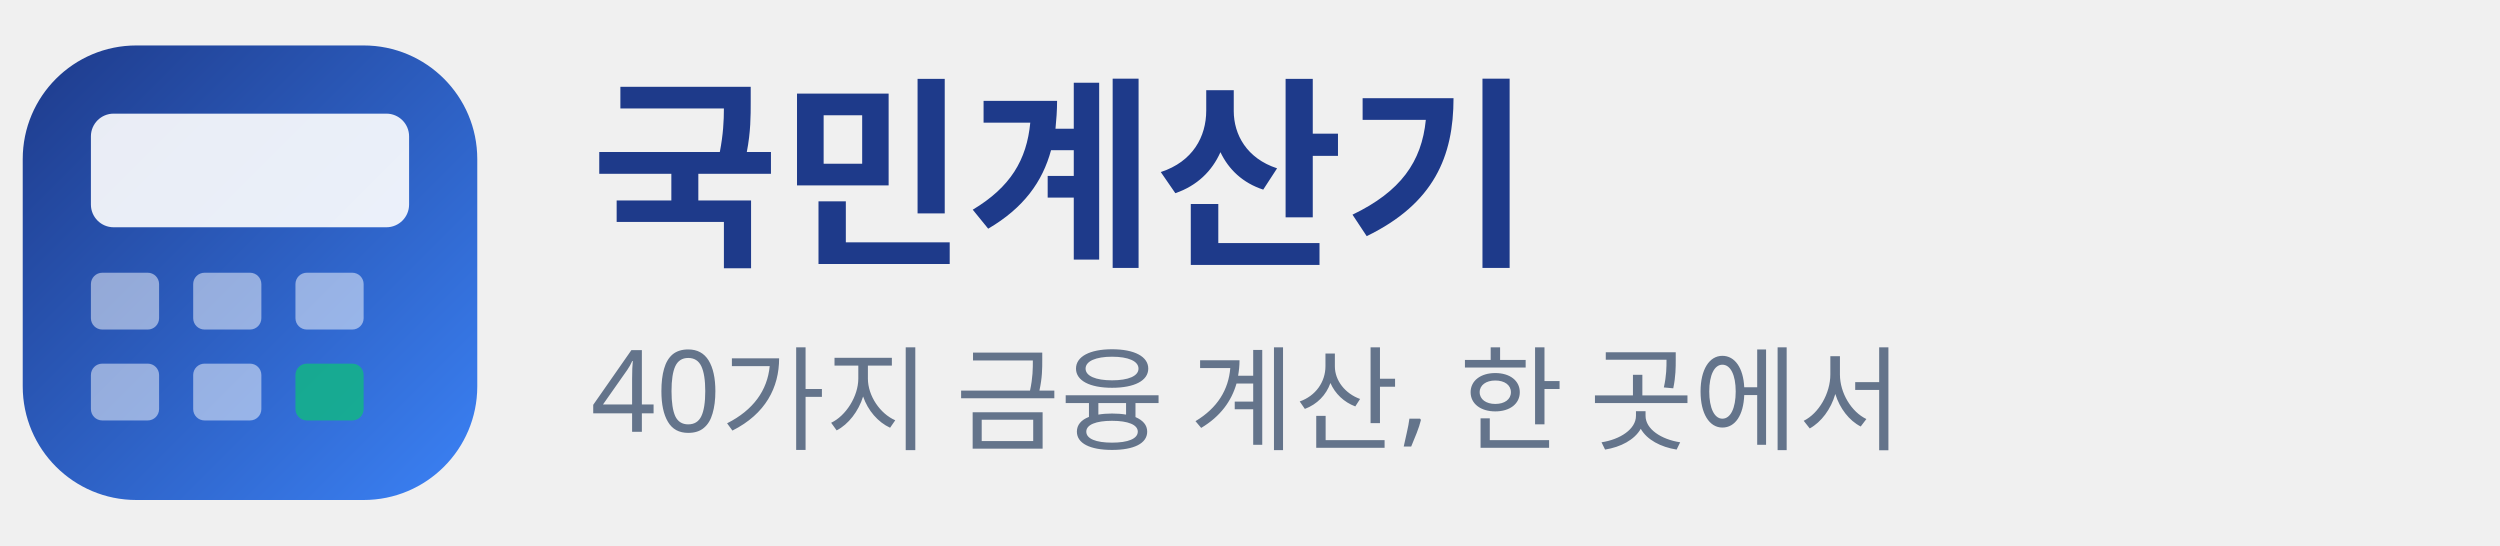
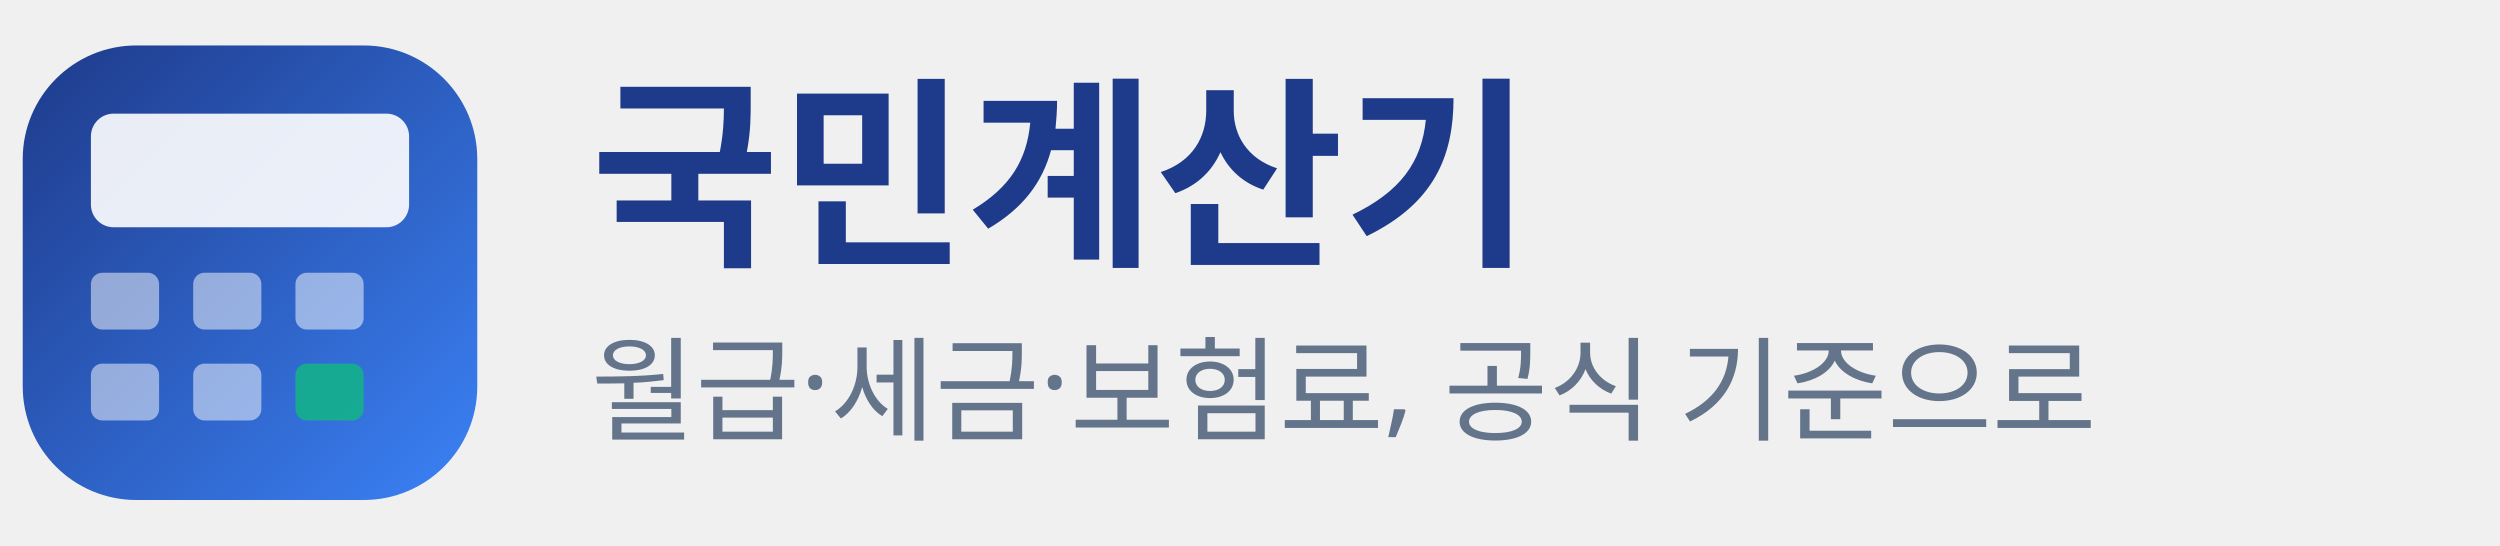
<svg xmlns="http://www.w3.org/2000/svg" viewBox="0 0 220 48" fill="none">
  <defs>
    <linearGradient id="grad" x1="0%" y1="0%" x2="100%" y2="100%">
      <stop offset="0%" style="stop-color:#1e3a8a" />
      <stop offset="100%" style="stop-color:#3b82f6" />
    </linearGradient>
  </defs>
  <rect x="2" y="4" width="40" height="40" rx="10" fill="url(#grad)" />
  <rect x="8" y="10" width="28" height="10" rx="2" fill="white" opacity="0.9" />
  <rect x="8" y="24" width="6" height="5" rx="1" fill="white" opacity="0.5" />
  <rect x="17" y="24" width="6" height="5" rx="1" fill="white" opacity="0.5" />
  <rect x="26" y="24" width="6" height="5" rx="1" fill="white" opacity="0.5" />
  <rect x="8" y="32" width="6" height="5" rx="1" fill="white" opacity="0.5" />
  <rect x="17" y="32" width="6" height="5" rx="1" fill="white" opacity="0.5" />
  <rect x="26" y="32" width="6" height="5" rx="1" fill="#10b981" opacity="0.8" />
  <text x="52" y="22" fill="#1e3a8a" font-family="'Noto Sans KR',sans-serif" font-weight="900" font-size="18">국민계산기</text>
-   <text x="52" y="38" fill="#64748b" font-family="'Noto Sans KR',sans-serif" font-weight="400" font-size="10">40가지 금융 계산, 한 곳에서</text>
+   <text x="52" y="38" fill="#64748b" font-family="'Noto Sans KR',sans-serif" font-weight="400" font-size="10">월급·세금·보험료, 공식 기준으로</text>
</svg>
